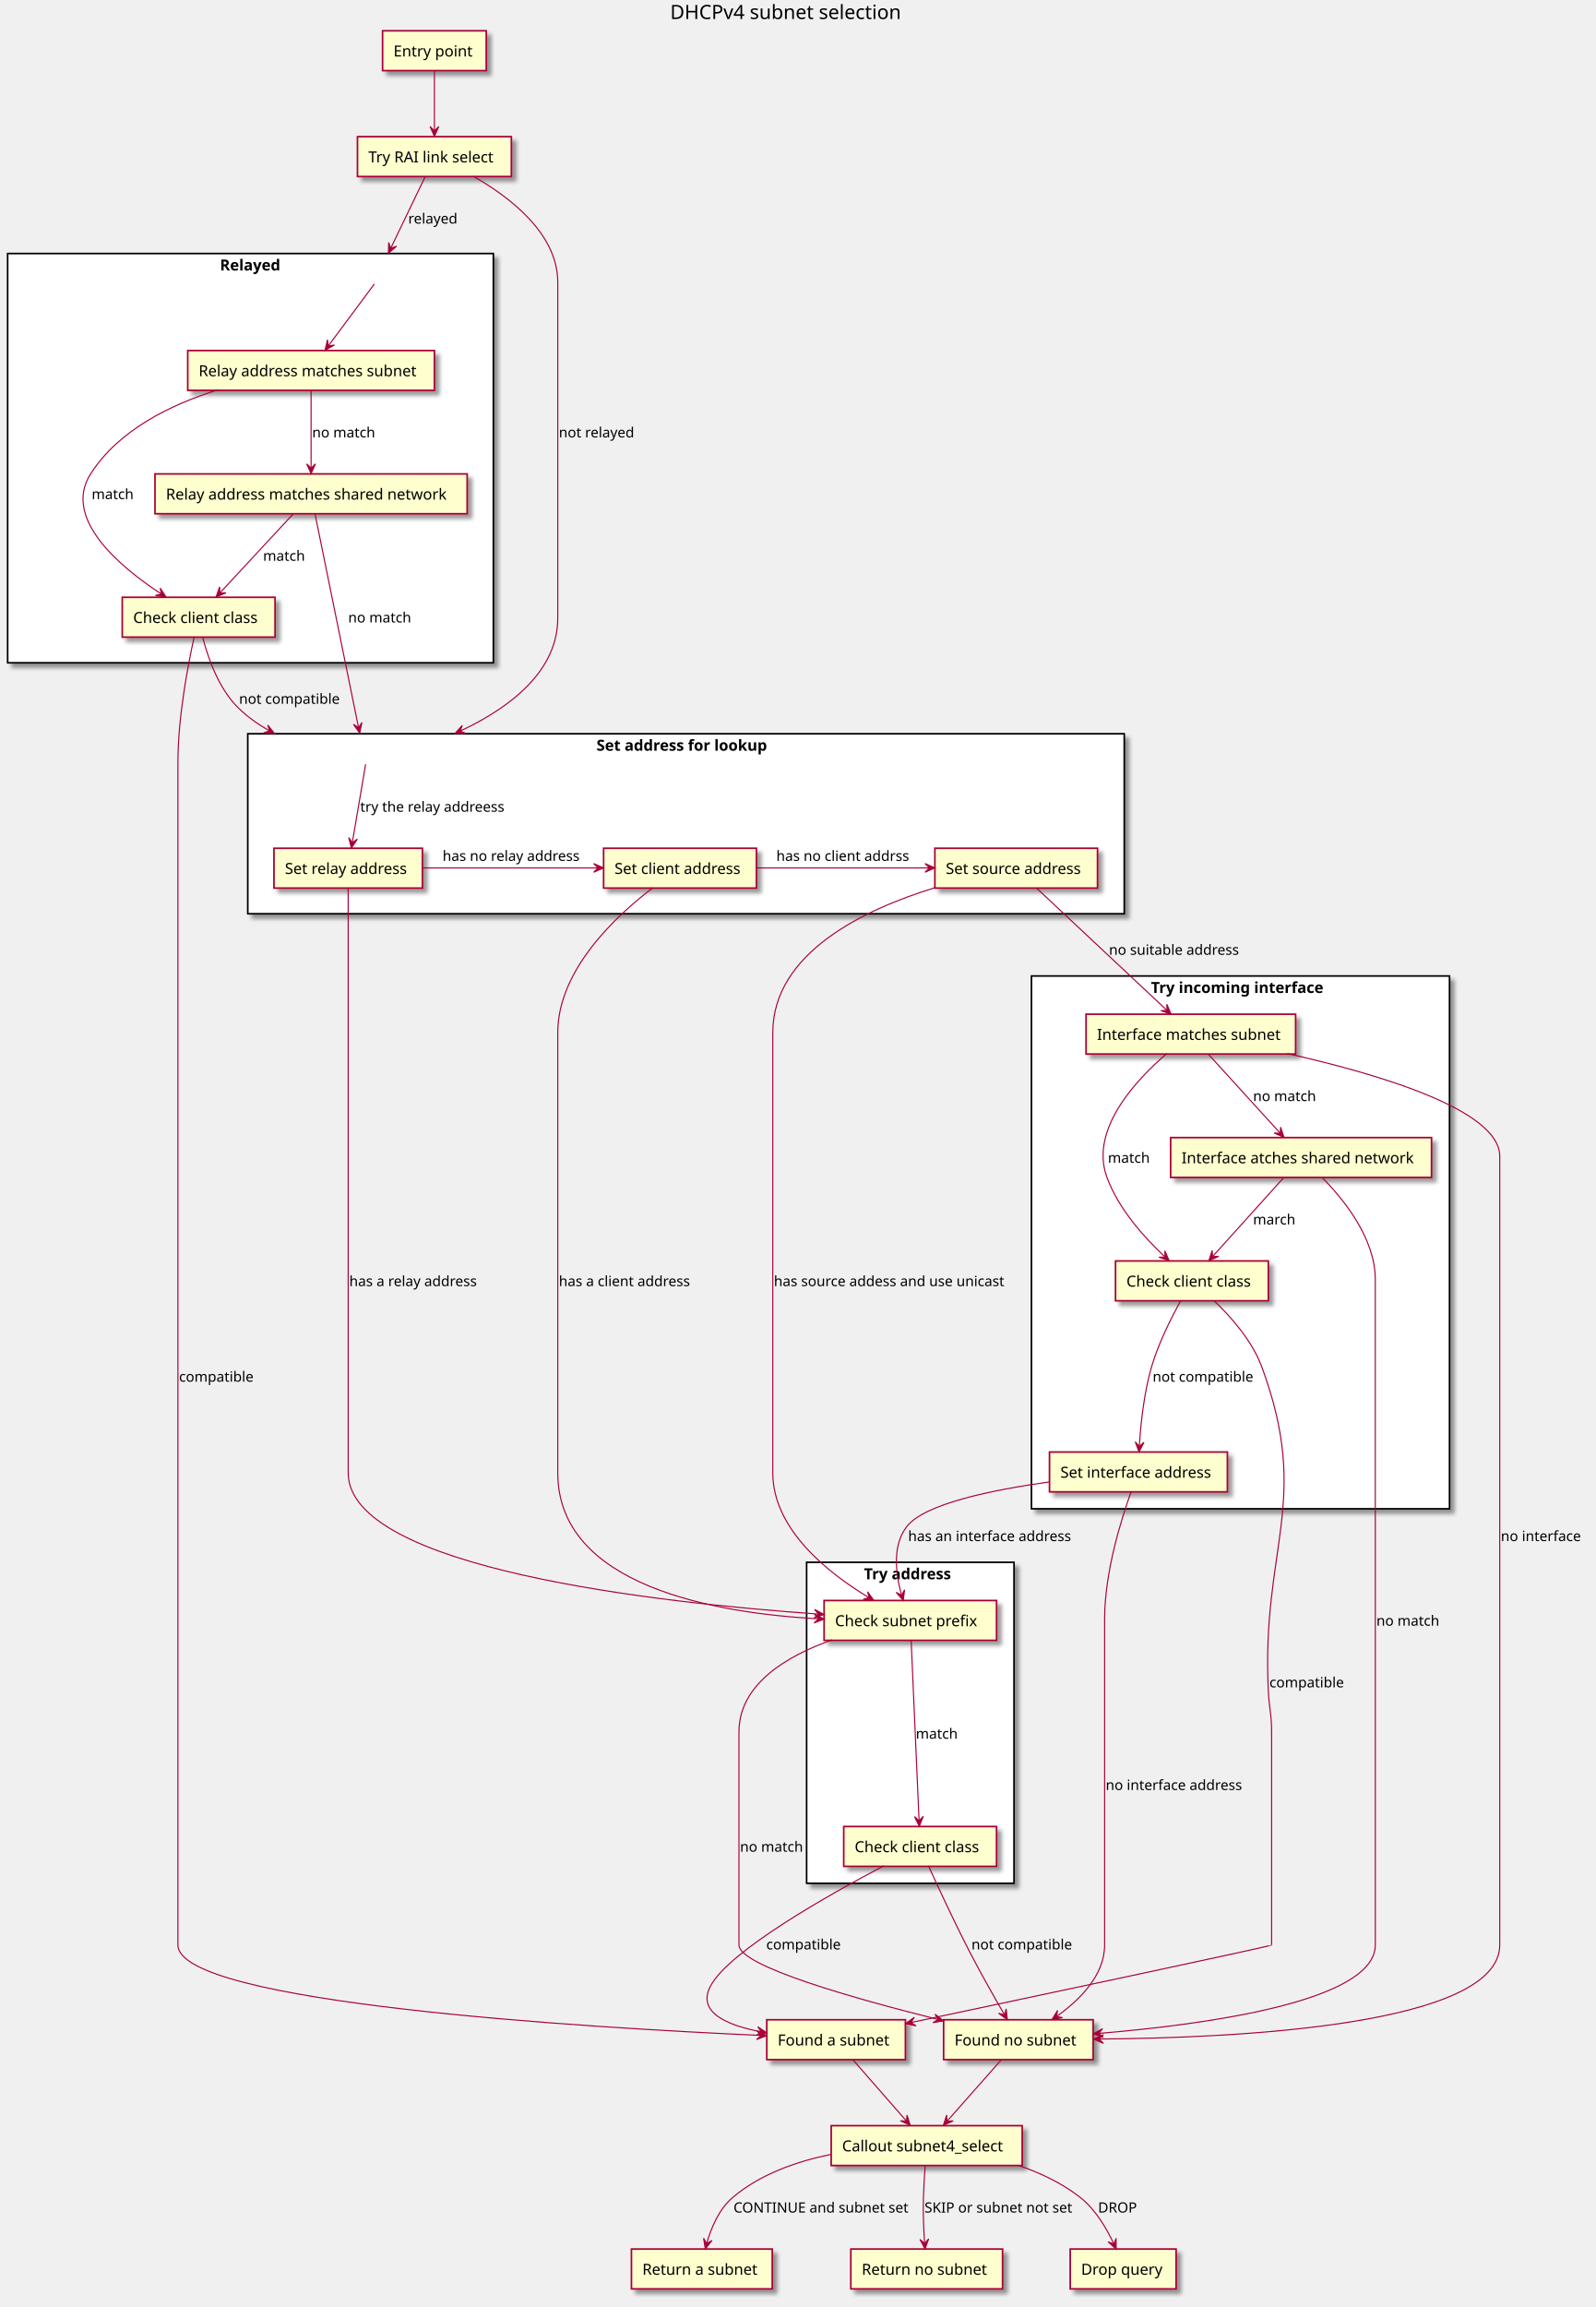
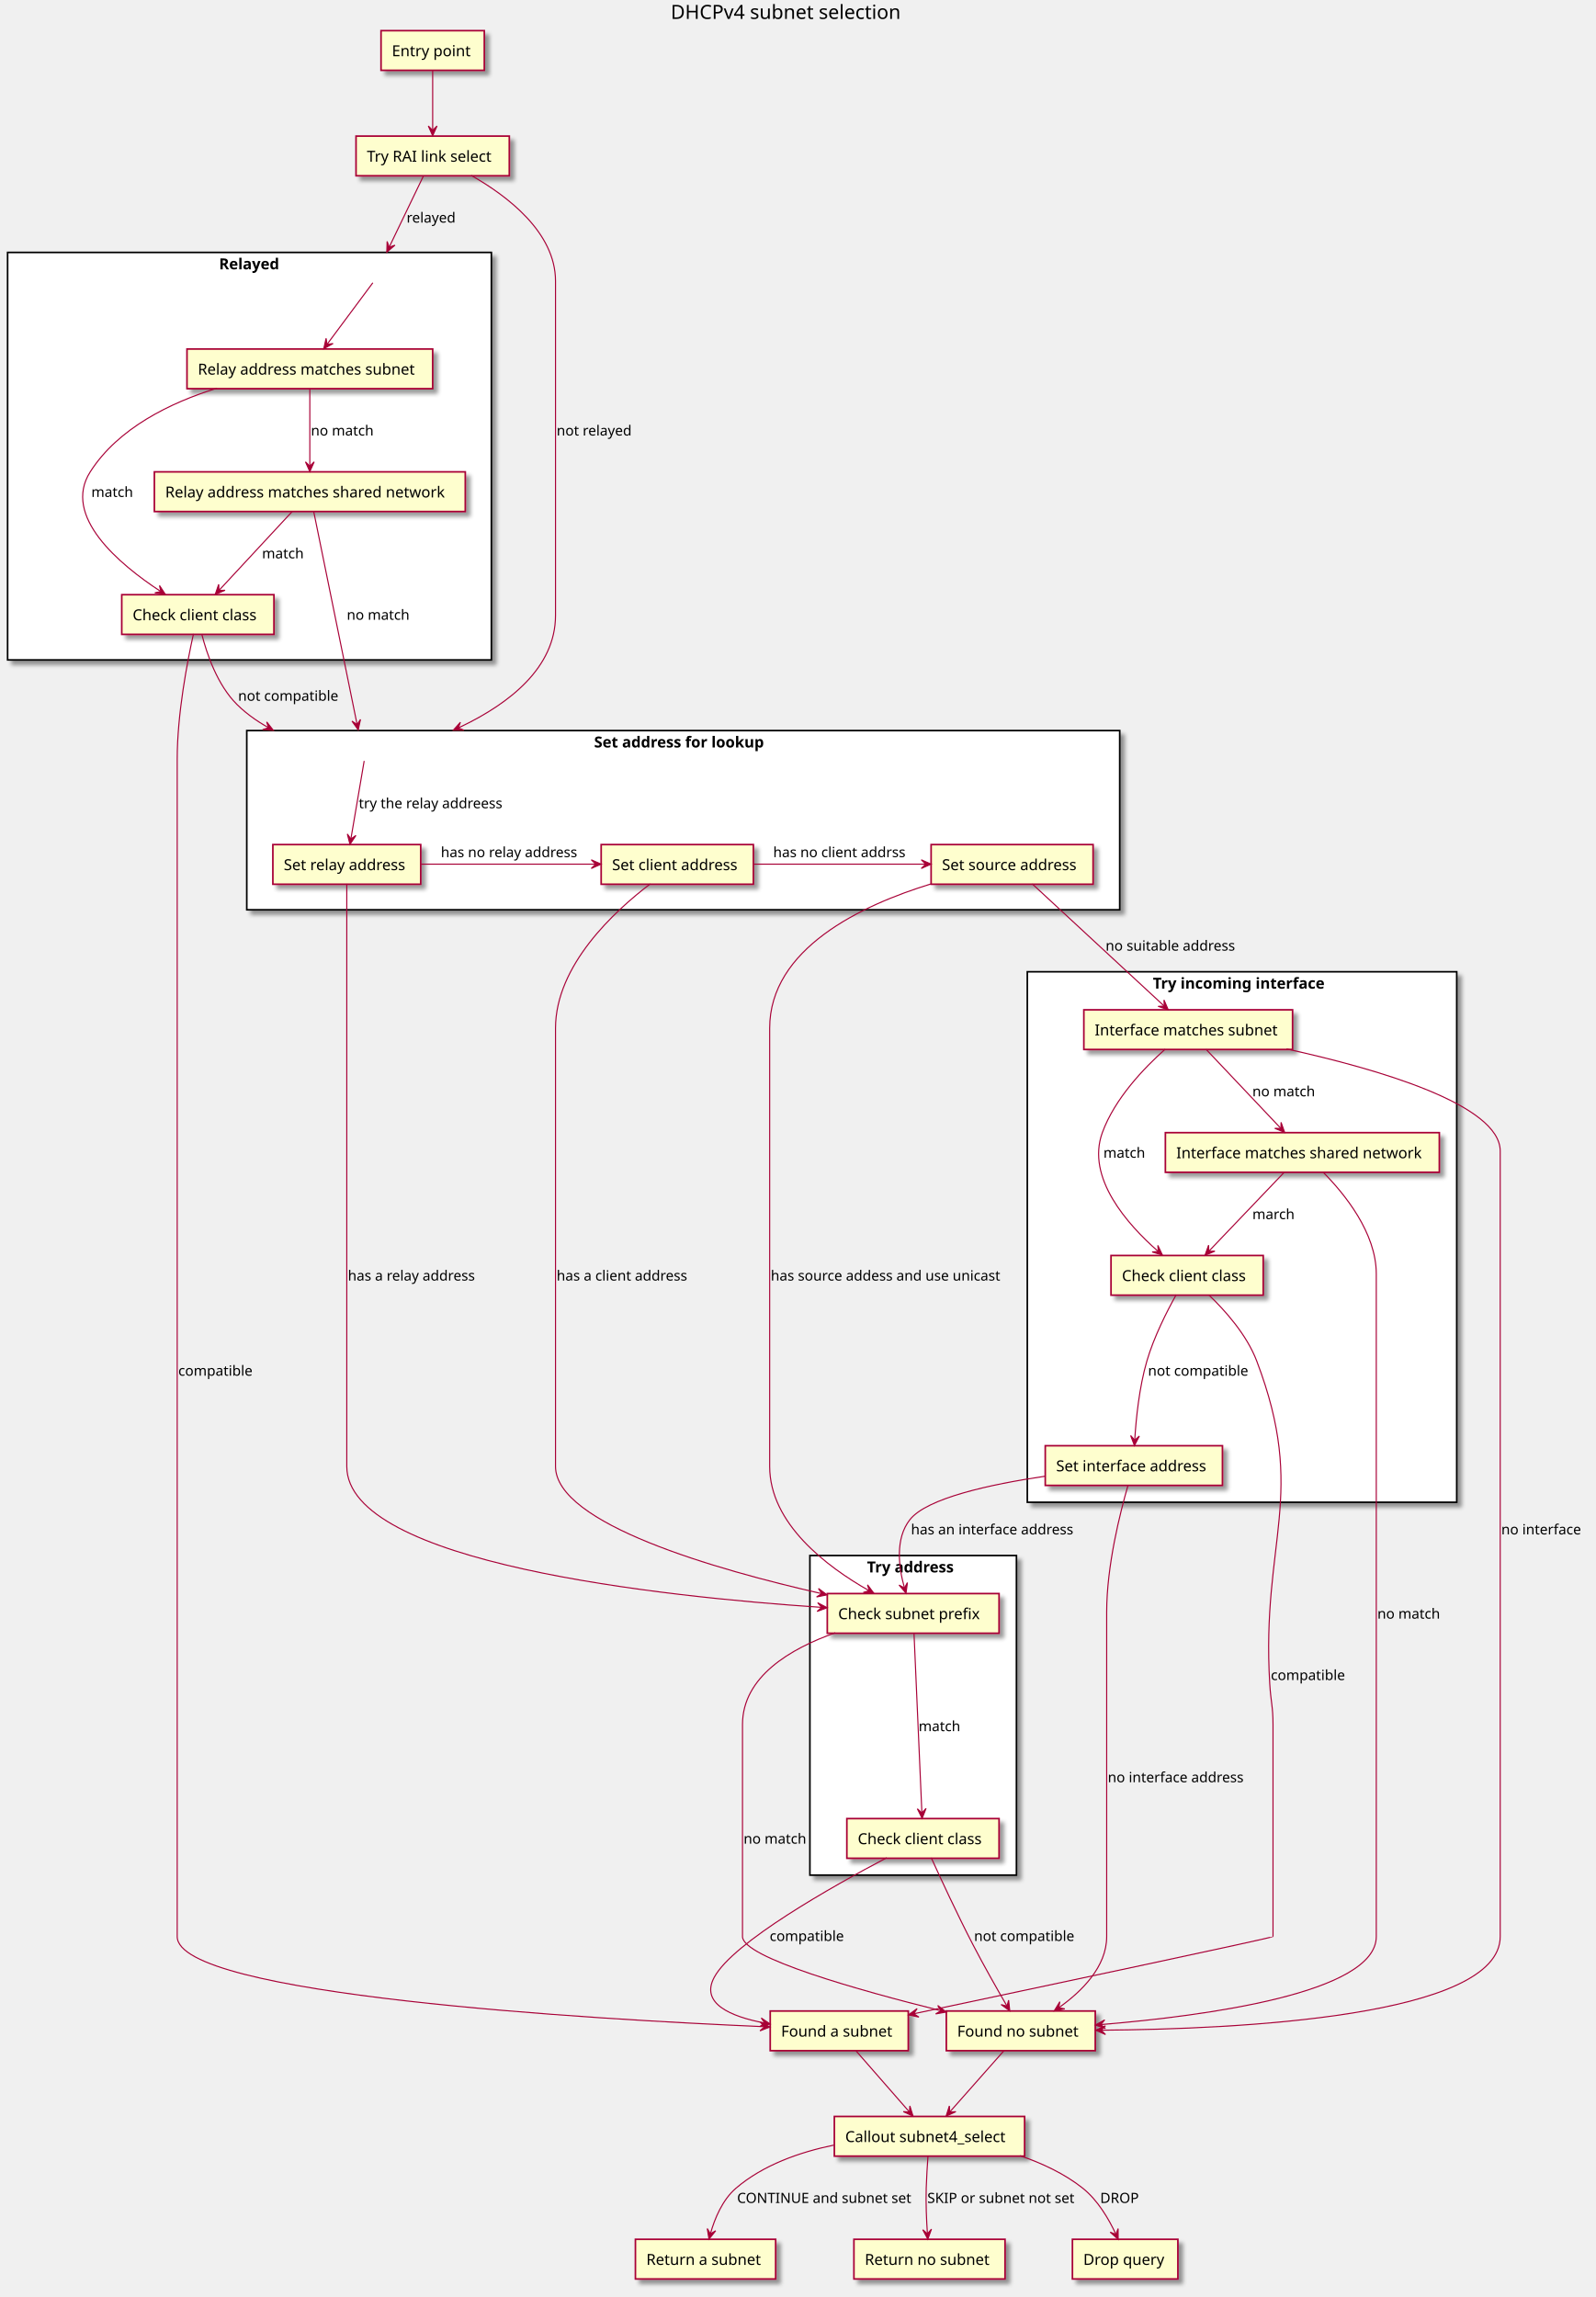
- <svg xmlns="http://www.w3.org/2000/svg" contentScriptType="application/ecmascript" contentStyleType="text/css" height="2113px" preserveAspectRatio="none" style="width:1462px;height:2113px;" version="1.1" viewBox="0 0 1462 2113" width="1462px" zoomAndPan="magnify">
+ <svg xmlns="http://www.w3.org/2000/svg" contentScriptType="application/ecmascript" contentStyleType="text/css" height="2113px" preserveAspectRatio="none" style="width:1468px;height:2113px;" version="1.1" viewBox="0 0 1468 2113" width="1468px" zoomAndPan="magnify">
  <defs>
-     <filter height="300%" id="fpaskhkj95i84" width="300%" x="-1" y="-1">
+     <filter height="300%" id="fzgkacd0xpkt1" width="300%" x="-1" y="-1">
      <feGaussianBlur result="blurOut" stdDeviation="2.0" />
      <feColorMatrix in="blurOut" result="blurOut2" type="matrix" values="0 0 0 0 0 0 0 0 0 0 0 0 0 0 0 0 0 0 .4 0" />
      <feOffset dx="4.0" dy="4.0" in="blurOut2" result="blurOut3" />
      <feBlend in="SourceGraphic" in2="blurOut3" mode="normal" />
    </filter>
  </defs>
  <g>
-     <text fill="#000000" font-family="sans-serif" font-size="18" lengthAdjust="spacingAndGlyphs" textLength="216" x="614" y="17.402">DHCPv4 subnet selection</text>
-     <rect fill="#FFFFFF" filter="url(#fpaskhkj95i84)" height="374.86" style="stroke: #000000; stroke-width: 1.5;" width="445" x="7" y="232.199" />
+     <text fill="#000000" font-family="sans-serif" font-size="18" lengthAdjust="spacingAndGlyphs" textLength="216" x="617" y="17.402">DHCPv4 subnet selection</text>
+     <rect fill="#FFFFFF" filter="url(#fzgkacd0xpkt1)" height="374.86" style="stroke: #000000; stroke-width: 1.5;" width="445" x="7" y="232.199" />
    <text fill="#000000" font-family="sans-serif" font-size="14" font-weight="bold" lengthAdjust="spacingAndGlyphs" textLength="56" x="201.5" y="247.734">Relayed</text>
-     <rect fill="#FFFFFF" filter="url(#fpaskhkj95i84)" height="164.86" style="stroke: #000000; stroke-width: 1.5;" width="803" x="227" y="672.059" />
+     <rect fill="#FFFFFF" filter="url(#fzgkacd0xpkt1)" height="164.86" style="stroke: #000000; stroke-width: 1.5;" width="803" x="227" y="672.059" />
    <text fill="#000000" font-family="sans-serif" font-size="14" font-weight="bold" lengthAdjust="spacingAndGlyphs" textLength="164" x="546.5" y="687.594">Set address for lookup</text>
-     <rect fill="#FFFFFF" filter="url(#fpaskhkj95i84)" height="488" style="stroke: #000000; stroke-width: 1.5;" width="383" x="945" y="893.919" />
-     <text fill="#000000" font-family="sans-serif" font-size="14" font-weight="bold" lengthAdjust="spacingAndGlyphs" textLength="164" x="1054.5" y="909.454">Try incoming interface</text>
-     <rect fill="#FFFFFF" filter="url(#fpaskhkj95i84)" height="294" style="stroke: #000000; stroke-width: 1.5;" width="190" x="739" y="1430.919" />
-     <text fill="#000000" font-family="sans-serif" font-size="14" font-weight="bold" lengthAdjust="spacingAndGlyphs" textLength="85" x="791.5" y="1446.454">Try address</text>
-     <rect fill="#FEFECE" filter="url(#fpaskhkj95i84)" height="36.488" style="stroke: #A80036; stroke-width: 1.5;" width="226" x="172" y="321.059" />
+     <rect fill="#FFFFFF" filter="url(#fzgkacd0xpkt1)" height="488" style="stroke: #000000; stroke-width: 1.5;" width="395" x="945" y="893.919" />
+     <text fill="#000000" font-family="sans-serif" font-size="14" font-weight="bold" lengthAdjust="spacingAndGlyphs" textLength="164" x="1060.5" y="909.454">Try incoming interface</text>
+     <rect fill="#FFFFFF" filter="url(#fzgkacd0xpkt1)" height="294" style="stroke: #000000; stroke-width: 1.5;" width="190" x="745" y="1430.919" />
+     <text fill="#000000" font-family="sans-serif" font-size="14" font-weight="bold" lengthAdjust="spacingAndGlyphs" textLength="85" x="797.5" y="1446.454">Try address</text>
+     <rect fill="#FEFECE" filter="url(#fzgkacd0xpkt1)" height="36.488" style="stroke: #A80036; stroke-width: 1.5;" width="226" x="172" y="321.059" />
    <text fill="#000000" font-family="sans-serif" font-size="14" lengthAdjust="spacingAndGlyphs" textLength="206" x="182" y="344.594">Relay address matches subnet</text>
-     <rect fill="#FEFECE" filter="url(#fpaskhkj95i84)" height="36.488" style="stroke: #A80036; stroke-width: 1.5;" width="286" x="142" y="434.059" />
+     <rect fill="#FEFECE" filter="url(#fzgkacd0xpkt1)" height="36.488" style="stroke: #A80036; stroke-width: 1.5;" width="286" x="142" y="434.059" />
    <text fill="#000000" font-family="sans-serif" font-size="14" lengthAdjust="spacingAndGlyphs" textLength="266" x="152" y="457.594">Relay address matches shared network</text>
-     <rect fill="#FEFECE" filter="url(#fpaskhkj95i84)" height="36.488" style="stroke: #A80036; stroke-width: 1.5;" width="140" x="112" y="547.059" />
+     <rect fill="#FEFECE" filter="url(#fzgkacd0xpkt1)" height="36.488" style="stroke: #A80036; stroke-width: 1.5;" width="140" x="112" y="547.059" />
    <text fill="#000000" font-family="sans-serif" font-size="14" lengthAdjust="spacingAndGlyphs" textLength="120" x="122" y="570.594">Check client class</text>
-     <rect fill="#FEFECE" filter="url(#fpaskhkj95i84)" height="36.488" style="stroke: #A80036; stroke-width: 1.5;" width="136" x="251" y="776.919" />
+     <rect fill="#FEFECE" filter="url(#fzgkacd0xpkt1)" height="36.488" style="stroke: #A80036; stroke-width: 1.5;" width="136" x="251" y="776.919" />
    <text fill="#000000" font-family="sans-serif" font-size="14" lengthAdjust="spacingAndGlyphs" textLength="116" x="261" y="800.454">Set relay address</text>
-     <rect fill="#FEFECE" filter="url(#fpaskhkj95i84)" height="36.488" style="stroke: #A80036; stroke-width: 1.5;" width="140" x="553" y="776.919" />
+     <rect fill="#FEFECE" filter="url(#fzgkacd0xpkt1)" height="36.488" style="stroke: #A80036; stroke-width: 1.5;" width="140" x="553" y="776.919" />
    <text fill="#000000" font-family="sans-serif" font-size="14" lengthAdjust="spacingAndGlyphs" textLength="120" x="563" y="800.454">Set client address</text>
-     <rect fill="#FEFECE" filter="url(#fpaskhkj95i84)" height="36.488" style="stroke: #A80036; stroke-width: 1.5;" width="149" x="856.5" y="776.919" />
+     <rect fill="#FEFECE" filter="url(#fzgkacd0xpkt1)" height="36.488" style="stroke: #A80036; stroke-width: 1.5;" width="149" x="856.5" y="776.919" />
    <text fill="#000000" font-family="sans-serif" font-size="14" lengthAdjust="spacingAndGlyphs" textLength="129" x="866.5" y="800.454">Set source address</text>
-     <rect fill="#FEFECE" filter="url(#fpaskhkj95i84)" height="36.488" style="stroke: #A80036; stroke-width: 1.5;" width="192" x="995" y="928.919" />
-     <text fill="#000000" font-family="sans-serif" font-size="14" lengthAdjust="spacingAndGlyphs" textLength="172" x="1005" y="952.454">Interface matches subnet</text>
-     <rect fill="#FEFECE" filter="url(#fpaskhkj95i84)" height="36.488" style="stroke: #A80036; stroke-width: 1.5;" width="239" x="1072.5" y="1041.919" />
-     <text fill="#000000" font-family="sans-serif" font-size="14" lengthAdjust="spacingAndGlyphs" textLength="219" x="1082.5" y="1065.454">Interface atches shared network</text>
-     <rect fill="#FEFECE" filter="url(#fpaskhkj95i84)" height="36.488" style="stroke: #A80036; stroke-width: 1.5;" width="140" x="1022" y="1154.919" />
+     <rect fill="#FEFECE" filter="url(#fzgkacd0xpkt1)" height="36.488" style="stroke: #A80036; stroke-width: 1.5;" width="192" x="997" y="928.919" />
+     <text fill="#000000" font-family="sans-serif" font-size="14" lengthAdjust="spacingAndGlyphs" textLength="172" x="1007" y="952.454">Interface matches subnet</text>
+     <rect fill="#FEFECE" filter="url(#fzgkacd0xpkt1)" height="36.488" style="stroke: #A80036; stroke-width: 1.5;" width="252" x="1072" y="1041.919" />
+     <text fill="#000000" font-family="sans-serif" font-size="14" lengthAdjust="spacingAndGlyphs" textLength="232" x="1082" y="1065.454">Interface matches shared network</text>
+     <rect fill="#FEFECE" filter="url(#fzgkacd0xpkt1)" height="36.488" style="stroke: #A80036; stroke-width: 1.5;" width="140" x="1022" y="1154.919" />
    <text fill="#000000" font-family="sans-serif" font-size="14" lengthAdjust="spacingAndGlyphs" textLength="120" x="1032" y="1178.454">Check client class</text>
-     <rect fill="#FEFECE" filter="url(#fpaskhkj95i84)" height="36.488" style="stroke: #A80036; stroke-width: 1.5;" width="163" x="961.5" y="1329.919" />
+     <rect fill="#FEFECE" filter="url(#fzgkacd0xpkt1)" height="36.488" style="stroke: #A80036; stroke-width: 1.5;" width="163" x="961.5" y="1329.919" />
    <text fill="#000000" font-family="sans-serif" font-size="14" lengthAdjust="spacingAndGlyphs" textLength="143" x="971.5" y="1353.454">Set interface address</text>
-     <rect fill="#FEFECE" filter="url(#fpaskhkj95i84)" height="36.488" style="stroke: #A80036; stroke-width: 1.5;" width="158" x="755" y="1465.919" />
-     <text fill="#000000" font-family="sans-serif" font-size="14" lengthAdjust="spacingAndGlyphs" textLength="138" x="765" y="1489.454">Check subnet prefix</text>
-     <rect fill="#FEFECE" filter="url(#fpaskhkj95i84)" height="36.488" style="stroke: #A80036; stroke-width: 1.5;" width="140" x="773" y="1672.919" />
-     <text fill="#000000" font-family="sans-serif" font-size="14" lengthAdjust="spacingAndGlyphs" textLength="120" x="783" y="1696.454">Check client class</text>
-     <rect fill="#FEFECE" filter="url(#fpaskhkj95i84)" height="36.488" style="stroke: #A80036; stroke-width: 1.5;" width="95" x="350.5" y="28.199" />
+     <rect fill="#FEFECE" filter="url(#fzgkacd0xpkt1)" height="36.488" style="stroke: #A80036; stroke-width: 1.5;" width="158" x="761" y="1465.919" />
+     <text fill="#000000" font-family="sans-serif" font-size="14" lengthAdjust="spacingAndGlyphs" textLength="138" x="771" y="1489.454">Check subnet prefix</text>
+     <rect fill="#FEFECE" filter="url(#fzgkacd0xpkt1)" height="36.488" style="stroke: #A80036; stroke-width: 1.5;" width="140" x="779" y="1672.919" />
+     <text fill="#000000" font-family="sans-serif" font-size="14" lengthAdjust="spacingAndGlyphs" textLength="120" x="789" y="1696.454">Check client class</text>
+     <rect fill="#FEFECE" filter="url(#fzgkacd0xpkt1)" height="36.488" style="stroke: #A80036; stroke-width: 1.5;" width="95" x="350.5" y="28.199" />
    <text fill="#000000" font-family="sans-serif" font-size="14" lengthAdjust="spacingAndGlyphs" textLength="75" x="360.5" y="51.734">Entry point</text>
-     <rect fill="#FEFECE" filter="url(#fpaskhkj95i84)" height="36.488" style="stroke: #A80036; stroke-width: 1.5;" width="141" x="327.5" y="125.199" />
+     <rect fill="#FEFECE" filter="url(#fzgkacd0xpkt1)" height="36.488" style="stroke: #A80036; stroke-width: 1.5;" width="141" x="327.5" y="125.199" />
    <text fill="#000000" font-family="sans-serif" font-size="14" lengthAdjust="spacingAndGlyphs" textLength="121" x="337.5" y="148.734">Try RAI link select</text>
-     <rect fill="#FEFECE" filter="url(#fpaskhkj95i84)" height="36.488" style="stroke: #A80036; stroke-width: 1.5;" width="127" x="702.5" y="1849.919" />
-     <text fill="#000000" font-family="sans-serif" font-size="14" lengthAdjust="spacingAndGlyphs" textLength="107" x="712.5" y="1873.454">Found a subnet</text>
-     <rect fill="#FEFECE" filter="url(#fpaskhkj95i84)" height="36.488" style="stroke: #A80036; stroke-width: 1.5;" width="137" x="864.5" y="1849.919" />
-     <text fill="#000000" font-family="sans-serif" font-size="14" lengthAdjust="spacingAndGlyphs" textLength="117" x="874.5" y="1873.454">Found no subnet</text>
-     <rect fill="#FEFECE" filter="url(#fpaskhkj95i84)" height="36.488" style="stroke: #A80036; stroke-width: 1.5;" width="175" x="761.5" y="1946.919" />
-     <text fill="#000000" font-family="sans-serif" font-size="14" lengthAdjust="spacingAndGlyphs" textLength="155" x="771.5" y="1970.454">Callout subnet4_select</text>
-     <rect fill="#FEFECE" filter="url(#fpaskhkj95i84)" height="36.488" style="stroke: #A80036; stroke-width: 1.5;" width="129" x="578.5" y="2059.919" />
-     <text fill="#000000" font-family="sans-serif" font-size="14" lengthAdjust="spacingAndGlyphs" textLength="109" x="588.5" y="2083.454">Return a subnet</text>
-     <rect fill="#FEFECE" filter="url(#fpaskhkj95i84)" height="36.488" style="stroke: #A80036; stroke-width: 1.5;" width="139" x="779.5" y="2059.919" />
-     <text fill="#000000" font-family="sans-serif" font-size="14" lengthAdjust="spacingAndGlyphs" textLength="119" x="789.5" y="2083.454">Return no subnet</text>
-     <rect fill="#FEFECE" filter="url(#fpaskhkj95i84)" height="36.488" style="stroke: #A80036; stroke-width: 1.5;" width="97" x="980.5" y="2059.919" />
-     <text fill="#000000" font-family="sans-serif" font-size="14" lengthAdjust="spacingAndGlyphs" textLength="77" x="990.5" y="2083.454">Drop query</text>
+     <rect fill="#FEFECE" filter="url(#fzgkacd0xpkt1)" height="36.488" style="stroke: #A80036; stroke-width: 1.5;" width="127" x="708.5" y="1849.919" />
+     <text fill="#000000" font-family="sans-serif" font-size="14" lengthAdjust="spacingAndGlyphs" textLength="107" x="718.5" y="1873.454">Found a subnet</text>
+     <rect fill="#FEFECE" filter="url(#fzgkacd0xpkt1)" height="36.488" style="stroke: #A80036; stroke-width: 1.5;" width="137" x="870.5" y="1849.919" />
+     <text fill="#000000" font-family="sans-serif" font-size="14" lengthAdjust="spacingAndGlyphs" textLength="117" x="880.5" y="1873.454">Found no subnet</text>
+     <rect fill="#FEFECE" filter="url(#fzgkacd0xpkt1)" height="36.488" style="stroke: #A80036; stroke-width: 1.5;" width="175" x="767.5" y="1946.919" />
+     <text fill="#000000" font-family="sans-serif" font-size="14" lengthAdjust="spacingAndGlyphs" textLength="155" x="777.5" y="1970.454">Callout subnet4_select</text>
+     <rect fill="#FEFECE" filter="url(#fzgkacd0xpkt1)" height="36.488" style="stroke: #A80036; stroke-width: 1.5;" width="129" x="584.5" y="2059.919" />
+     <text fill="#000000" font-family="sans-serif" font-size="14" lengthAdjust="spacingAndGlyphs" textLength="109" x="594.5" y="2083.454">Return a subnet</text>
+     <rect fill="#FEFECE" filter="url(#fzgkacd0xpkt1)" height="36.488" style="stroke: #A80036; stroke-width: 1.5;" width="139" x="785.5" y="2059.919" />
+     <text fill="#000000" font-family="sans-serif" font-size="14" lengthAdjust="spacingAndGlyphs" textLength="119" x="795.5" y="2083.454">Return no subnet</text>
+     <rect fill="#FEFECE" filter="url(#fzgkacd0xpkt1)" height="36.488" style="stroke: #A80036; stroke-width: 1.5;" width="97" x="986.5" y="2059.919" />
+     <text fill="#000000" font-family="sans-serif" font-size="14" lengthAdjust="spacingAndGlyphs" textLength="77" x="996.5" y="2083.454">Drop query</text>
    <path d="M398,64.619 C398,80.159 398,102.979 398,119.859 " fill="none" id="entry-&gt;rai_link_select" style="stroke: #A80036; stroke-width: 1.0;" />
    <polygon fill="#A80036" points="398,124.889,402,115.889,398,119.889,394,115.889,398,124.889" style="stroke: #A80036; stroke-width: 1.0;" />
    <path d="M389.65,161.569 C382.075,177.314 370.655,201.057 361.01,221.109 C359.804,223.616 358.627,226.065 357.487,228.433 C356.918,229.617 356.358,230.781 355.809,231.923 " fill="none" id="rai_link_select-&gt;relayed" style="stroke: #A80036; stroke-width: 1.0;" />
    <polygon fill="#A80036" points="355.809,231.923,363.315,225.546,357.976,227.417,356.105,222.078,355.809,231.923" style="stroke: #A80036; stroke-width: 1.0;" />
    <text fill="#000000" font-family="sans-serif" font-size="13" lengthAdjust="spacingAndGlyphs" textLength="45" x="374" y="204.768">relayed</text>
    <path d="M433.44,161.369 C466.58,180.179 511,213.759 511,258.559 C511,258.559 511,258.559 511,566.059 C511,614.229 468.365,647.047 425.064,667.954 C422.357,669.261 419.649,670.521 416.947,671.736 " fill="none" id="rai_link_select-&gt;set_address" style="stroke: #A80036; stroke-width: 1.0;" />
    <polygon fill="#A80036" points="416.947,671.736,426.796,671.693,421.507,669.685,423.515,664.397,416.947,671.736" style="stroke: #A80036; stroke-width: 1.0;" />
    <text fill="#000000" font-family="sans-serif" font-size="13" lengthAdjust="spacingAndGlyphs" textLength="70" x="512" y="400.628">not relayed</text>
    <path d="M342.96,260.119 C341.81,261.649 317.61,294.209 300.84,316.759 " fill="none" id="relayed-&gt;relay_subnet" style="stroke: #A80036; stroke-width: 1.0;" />
    <polygon fill="#A80036" points="297.8,320.839,306.381,316.005,300.784,316.827,299.962,311.231,297.8,320.839" style="stroke: #A80036; stroke-width: 1.0;" />
    <path d="M285,357.399 C285,376.629 285,407.689 285,428.719 " fill="none" id="relay_subnet-&gt;relay_network" style="stroke: #A80036; stroke-width: 1.0;" />
    <polygon fill="#A80036" points="285,433.839,289,424.839,285,428.839,281,424.839,285,433.839" style="stroke: #A80036; stroke-width: 1.0;" />
    <text fill="#000000" font-family="sans-serif" font-size="13" lengthAdjust="spacingAndGlyphs" textLength="59" x="286" y="400.628">no match</text>
    <path d="M199.58,357.089 C156.79,370.389 108.74,393.699 83,434.059 C56.99,474.859 109.58,518.999 147.59,543.919 " fill="none" id="relay_subnet-&gt;relay_class" style="stroke: #A80036; stroke-width: 1.0;" />
    <polygon fill="#A80036" points="152.15,546.859,146.742,538.628,147.944,544.155,142.416,545.357,152.15,546.859" style="stroke: #A80036; stroke-width: 1.0;" />
    <text fill="#000000" font-family="sans-serif" font-size="13" lengthAdjust="spacingAndGlyphs" textLength="39" x="84" y="457.128">match</text>
    <path d="M288.52,470.309 C294.12,497.799 305.467,553.489 315.548,602.959 C320.587,627.694 325.311,650.874 328.84,668.197 C329.061,669.279 329.276,670.339 329.488,671.375 " fill="none" id="relay_network-&gt;set_address" style="stroke: #A80036; stroke-width: 1.0;" />
    <polygon fill="#A80036" points="329.488,671.375,331.61,661.758,328.489,666.476,323.771,663.355,329.488,671.375" style="stroke: #A80036; stroke-width: 1.0;" />
    <text fill="#000000" font-family="sans-serif" font-size="13" lengthAdjust="spacingAndGlyphs" textLength="59" x="319" y="570.128">no match</text>
    <path d="M268.91,470.399 C250.69,490.039 221.02,522.009 201.5,543.039 " fill="none" id="relay_network-&gt;relay_class" style="stroke: #A80036; stroke-width: 1.0;" />
    <polygon fill="#A80036" points="197.98,546.839,207.038,542.971,201.384,543.177,201.179,537.524,197.98,546.839" style="stroke: #A80036; stroke-width: 1.0;" />
    <text fill="#000000" font-family="sans-serif" font-size="13" lengthAdjust="spacingAndGlyphs" textLength="39" x="241" y="513.628">match</text>
-     <path d="M177.97,583.079 C172.39,608.169 163,656.629 163,698.419 C163,698.419 163,698.419 163,1781.419 C163,1834.859 539.11,1857.219 697.25,1864.259 " fill="none" id="relay_class-&gt;found" style="stroke: #A80036; stroke-width: 1.0;" />
-     <polygon fill="#A80036" points="702.32,1864.479,693.512,1860.072,697.325,1864.251,693.147,1868.064,702.32,1864.479" style="stroke: #A80036; stroke-width: 1.0;" />
+     <path d="M177.97,583.079 C172.39,608.169 163,656.629 163,698.419 C163,698.419 163,698.419 163,1781.419 C163,1835.449 543.78,1857.489 703.15,1864.349 " fill="none" id="relay_class-&gt;found" style="stroke: #A80036; stroke-width: 1.0;" />
+     <polygon fill="#A80036" points="708.26,1864.569,699.439,1860.188,703.265,1864.355,699.097,1868.18,708.26,1864.569" style="stroke: #A80036; stroke-width: 1.0;" />
    <text fill="#000000" font-family="sans-serif" font-size="13" lengthAdjust="spacingAndGlyphs" textLength="70" x="164" y="1265.488">compatible</text>
    <path d="M185.6,583.259 C190.22,601.499 199.91,630.099 218,648.059 C222.944,652.967 228.442,657.429 234.284,661.481 C237.205,663.508 240.212,665.431 243.279,667.257 C244.812,668.17 246.36,669.058 247.919,669.923 C248.699,670.355 249.482,670.781 250.267,671.201 C250.66,671.411 251.053,671.62 251.446,671.827 " fill="none" id="relay_class-&gt;set_address" style="stroke: #A80036; stroke-width: 1.0;" />
    <polygon fill="#A80036" points="251.446,671.827,245.344,664.096,247.022,669.499,241.619,671.176,251.446,671.827" style="stroke: #A80036; stroke-width: 1.0;" />
    <text fill="#000000" font-family="sans-serif" font-size="13" lengthAdjust="spacingAndGlyphs" textLength="95" x="219" y="644.628">not compatible</text>
    <path d="M334.99,699.989 C334.66,701.919 327.44,744.349 322.81,771.509 " fill="none" id="set_address-&gt;relay_address" style="stroke: #A80036; stroke-width: 1.0;" />
    <polygon fill="#A80036" points="321.93,776.729,327.39,768.532,322.773,771.801,319.504,767.184,321.93,776.729" style="stroke: #A80036; stroke-width: 1.0;" />
    <text fill="#000000" font-family="sans-serif" font-size="13" lengthAdjust="spacingAndGlyphs" textLength="135" x="330" y="743.488">try the relay addreess</text>
    <path d="M387.22,794.919 C434.95,794.919 498.7,794.919 547.88,794.919 " fill="none" id="relay_address-&gt;client_address" style="stroke: #A80036; stroke-width: 1.0;" />
    <polygon fill="#A80036" points="552.9,794.919,543.9,790.919,547.9,794.919,543.9,798.919,552.9,794.919" style="stroke: #A80036; stroke-width: 1.0;" />
    <text fill="#000000" font-family="sans-serif" font-size="13" lengthAdjust="spacingAndGlyphs" textLength="129" x="405.5" y="788.488">has no relay address</text>
    <path d="M693.28,794.919 C740.3,794.919 802.28,794.919 851.17,794.919 " fill="none" id="client_address-&gt;source_address" style="stroke: #A80036; stroke-width: 1.0;" />
    <polygon fill="#A80036" points="856.46,794.919,847.46,790.919,851.46,794.919,847.46,798.919,856.46,794.919" style="stroke: #A80036; stroke-width: 1.0;" />
    <text fill="#000000" font-family="sans-serif" font-size="13" lengthAdjust="spacingAndGlyphs" textLength="127" x="711.25" y="788.488">has no client addrss</text>
-     <path d="M949.35,813.129 C979.01,840.929 1037.35,895.619 1069.12,925.409 " fill="none" id="source_address-&gt;interface_subnet" style="stroke: #A80036; stroke-width: 1.0;" />
-     <polygon fill="#A80036" points="1072.86,928.909,1069.029,919.836,1069.212,925.49,1063.558,925.673,1072.86,928.909" style="stroke: #A80036; stroke-width: 1.0;" />
-     <text fill="#000000" font-family="sans-serif" font-size="13" lengthAdjust="spacingAndGlyphs" textLength="123" x="1016" y="874.488">no suitable address</text>
-     <path d="M319,813.019 C319,840.859 319,897.739 319,945.919 C319,945.919 319,945.919 319,1348.919 C319,1436.859 603.78,1468.109 749.81,1478.349 " fill="none" id="relay_address-&gt;inRange" style="stroke: #A80036; stroke-width: 1.0;" />
-     <polygon fill="#A80036" points="754.94,1478.709,746.236,1474.101,749.952,1478.366,745.687,1482.082,754.94,1478.709" style="stroke: #A80036; stroke-width: 1.0;" />
+     <path d="M949.58,813.129 C979.61,840.929 1038.68,895.619 1070.85,925.409 " fill="none" id="source_address-&gt;interface_subnet" style="stroke: #A80036; stroke-width: 1.0;" />
+     <polygon fill="#A80036" points="1074.63,928.909,1070.726,919.867,1070.954,925.52,1065.302,925.748,1074.63,928.909" style="stroke: #A80036; stroke-width: 1.0;" />
+     <text fill="#000000" font-family="sans-serif" font-size="13" lengthAdjust="spacingAndGlyphs" textLength="123" x="1017" y="874.488">no suitable address</text>
+     <path d="M319,813.019 C319,840.859 319,897.739 319,945.919 C319,945.919 319,945.919 319,1348.919 C319,1437.989 608.22,1468.719 755.69,1478.599 " fill="none" id="relay_address-&gt;inRange" style="stroke: #A80036; stroke-width: 1.0;" />
+     <polygon fill="#A80036" points="760.87,1478.939,752.153,1474.356,755.881,1478.61,751.626,1482.339,760.87,1478.939" style="stroke: #A80036; stroke-width: 1.0;" />
    <text fill="#000000" font-family="sans-serif" font-size="13" lengthAdjust="spacingAndGlyphs" textLength="120" x="320" y="1177.988">has a relay address</text>
-     <path d="M598.14,813.099 C565.15,838.149 511,888.069 511,945.919 C511,945.919 511,945.919 511,1348.919 C511,1452.399 654.19,1477.489 749.89,1482.699 " fill="none" id="client_address-&gt;inRange" style="stroke: #A80036; stroke-width: 1.0;" />
-     <polygon fill="#A80036" points="754.99,1482.959,746.207,1478.502,749.997,1482.702,745.796,1486.492,754.99,1482.959" style="stroke: #A80036; stroke-width: 1.0;" />
+     <path d="M598.14,813.099 C565.15,838.149 511,888.069 511,945.919 C511,945.919 511,945.919 511,1348.919 C511,1401.759 658.41,1443.899 755.88,1465.989 " fill="none" id="client_address-&gt;inRange" style="stroke: #A80036; stroke-width: 1.0;" />
+     <polygon fill="#A80036" points="760.78,1467.089,752.866,1461.227,755.9,1466.002,751.125,1469.036,760.78,1467.089" style="stroke: #A80036; stroke-width: 1.0;" />
    <text fill="#000000" font-family="sans-serif" font-size="13" lengthAdjust="spacingAndGlyphs" textLength="125" x="512" y="1177.988">has a client address</text>
-     <path d="M856.74,812.999 C791.87,832.849 708,872.669 708,945.919 C708,945.919 708,945.919 708,1348.919 C708,1400.929 759.01,1440.999 796.11,1463.269 " fill="none" id="source_address-&gt;inRange" style="stroke: #A80036; stroke-width: 1.0;" />
-     <polygon fill="#A80036" points="800.57,1465.899,794.848,1457.883,796.263,1463.36,790.785,1464.775,800.57,1465.899" style="stroke: #A80036; stroke-width: 1.0;" />
+     <path d="M856.74,812.999 C791.87,832.849 708,872.669 708,945.919 C708,945.919 708,945.919 708,1348.919 C708,1401.639 760.49,1441.159 799.27,1463.159 " fill="none" id="source_address-&gt;inRange" style="stroke: #A80036; stroke-width: 1.0;" />
+     <polygon fill="#A80036" points="803.93,1465.749,798.025,1457.867,799.565,1463.31,794.122,1464.851,803.93,1465.749" style="stroke: #A80036; stroke-width: 1.0;" />
    <text fill="#000000" font-family="sans-serif" font-size="13" lengthAdjust="spacingAndGlyphs" textLength="219" x="709" y="1177.988">has source addess and use unicast</text>
-     <path d="M1179.38,964.969 C1262.41,983.589 1374,1016.499 1374,1058.919 C1374,1058.919 1374,1058.919 1374,1781.419 C1374,1855.269 1132.67,1866.639 1007.06,1867.569 " fill="none" id="interface_subnet-&gt;not_found" style="stroke: #A80036; stroke-width: 1.0;" />
-     <polygon fill="#A80036" points="1001.91,1867.599,1010.933,1871.548,1006.91,1867.571,1010.887,1863.548,1001.91,1867.599" style="stroke: #A80036; stroke-width: 1.0;" />
-     <text fill="#000000" font-family="sans-serif" font-size="13" lengthAdjust="spacingAndGlyphs" textLength="75" x="1375" y="1411.488">no interface</text>
-     <path d="M1069.03,964.939 C1041.08,988.819 998.24,1034.249 1014,1077.919 C1024.51,1107.029 1048.39,1133.509 1066.98,1150.889 " fill="none" id="interface_subnet-&gt;interface_class" style="stroke: #A80036; stroke-width: 1.0;" />
-     <polygon fill="#A80036" points="1071.1,1154.669,1067.178,1145.635,1067.418,1151.287,1061.766,1151.526,1071.1,1154.669" style="stroke: #A80036; stroke-width: 1.0;" />
+     <path d="M1183.41,964.919 C1267.54,983.399 1380,1016.109 1380,1058.919 C1380,1058.919 1380,1058.919 1380,1781.419 C1380,1855.269 1138.67,1866.639 1013.06,1867.569 " fill="none" id="interface_subnet-&gt;not_found" style="stroke: #A80036; stroke-width: 1.0;" />
+     <polygon fill="#A80036" points="1007.91,1867.599,1016.933,1871.548,1012.91,1867.571,1016.887,1863.548,1007.91,1867.599" style="stroke: #A80036; stroke-width: 1.0;" />
+     <text fill="#000000" font-family="sans-serif" font-size="13" lengthAdjust="spacingAndGlyphs" textLength="75" x="1381" y="1411.488">no interface</text>
+     <path d="M1071.84,965.109 C1052.58,982.239 1025.46,1010.469 1014,1041.919 C998.88,1083.399 1037.07,1126.339 1065.19,1151.009 " fill="none" id="interface_subnet-&gt;interface_class" style="stroke: #A80036; stroke-width: 1.0;" />
+     <polygon fill="#A80036" points="1069.26,1154.519,1065.066,1145.608,1065.477,1151.25,1059.835,1151.661,1069.26,1154.519" style="stroke: #A80036; stroke-width: 1.0;" />
    <text fill="#000000" font-family="sans-serif" font-size="13" lengthAdjust="spacingAndGlyphs" textLength="39" x="1015" y="1064.988">match</text>
-     <path d="M1106.78,965.259 C1124.64,984.899 1153.74,1016.869 1172.88,1037.899 " fill="none" id="interface_subnet-&gt;interface_network" style="stroke: #A80036; stroke-width: 1.0;" />
-     <polygon fill="#A80036" points="1176.33,1041.699,1173.225,1032.353,1172.962,1038.003,1167.312,1037.741,1176.33,1041.699" style="stroke: #A80036; stroke-width: 1.0;" />
-     <text fill="#000000" font-family="sans-serif" font-size="13" lengthAdjust="spacingAndGlyphs" textLength="59" x="1148" y="1008.488">no match</text>
-     <path d="M1176.38,1078.259 C1158.69,1097.899 1129.88,1129.869 1110.93,1150.899 " fill="none" id="interface_network-&gt;interface_class" style="stroke: #A80036; stroke-width: 1.0;" />
-     <polygon fill="#A80036" points="1107.52,1154.699,1116.514,1150.685,1110.865,1150.983,1110.568,1145.334,1107.52,1154.699" style="stroke: #A80036; stroke-width: 1.0;" />
-     <text fill="#000000" font-family="sans-serif" font-size="13" lengthAdjust="spacingAndGlyphs" textLength="39" x="1148" y="1121.488">march</text>
-     <path d="M1210.94,1078.149 C1231.06,1098.439 1260,1134.179 1260,1171.919 C1260,1171.919 1260,1171.919 1260,1781.419 C1260,1833.449 1103.1,1854.419 1006.67,1862.399 " fill="none" id="interface_network-&gt;not_found" style="stroke: #A80036; stroke-width: 1.0;" />
-     <polygon fill="#A80036" points="1001.55,1862.819,1010.851,1866.058,1006.533,1862.404,1010.187,1858.086,1001.55,1862.819" style="stroke: #A80036; stroke-width: 1.0;" />
-     <text fill="#000000" font-family="sans-serif" font-size="13" lengthAdjust="spacingAndGlyphs" textLength="59" x="1261" y="1488.988">no match</text>
-     <path d="M1112.08,1191.159 C1127.3,1205.629 1147.08,1227.759 1156,1251.919 C1201.73,1375.779 1155.4,1417.059 1162,1548.919 C1162.84,1565.619 1165,1569.699 1165,1586.419 C1165,1586.419 1165,1586.419 1165,1781.419 C1165,1782.459 948.79,1828.299 834.68,1852.419 " fill="none" id="interface_class-&gt;found" style="stroke: #A80036; stroke-width: 1.0;" />
-     <polygon fill="#A80036" points="829.66,1853.479,839.295,1855.518,834.551,1852.438,837.63,1847.693,829.66,1853.479" style="stroke: #A80036; stroke-width: 1.0;" />
-     <text fill="#000000" font-family="sans-serif" font-size="13" lengthAdjust="spacingAndGlyphs" textLength="70" x="1163" y="1545.488">compatible</text>
+     <path d="M1109.41,965.259 C1127.98,984.899 1158.22,1016.869 1178.12,1037.899 " fill="none" id="interface_subnet-&gt;interface_network" style="stroke: #A80036; stroke-width: 1.0;" />
+     <polygon fill="#A80036" points="1181.71,1041.699,1178.417,1032.417,1178.268,1038.072,1172.614,1037.924,1181.71,1041.699" style="stroke: #A80036; stroke-width: 1.0;" />
+     <text fill="#000000" font-family="sans-serif" font-size="13" lengthAdjust="spacingAndGlyphs" textLength="59" x="1152" y="1008.488">no match</text>
+     <path d="M1181.44,1078.259 C1162.69,1097.899 1132.15,1129.869 1112.07,1150.899 " fill="none" id="interface_network-&gt;interface_class" style="stroke: #A80036; stroke-width: 1.0;" />
+     <polygon fill="#A80036" points="1108.45,1154.699,1117.554,1150.942,1111.899,1151.079,1111.762,1145.424,1108.45,1154.699" style="stroke: #A80036; stroke-width: 1.0;" />
+     <text fill="#000000" font-family="sans-serif" font-size="13" lengthAdjust="spacingAndGlyphs" textLength="39" x="1152" y="1121.488">march</text>
+     <path d="M1216.94,1078.149 C1237.06,1098.439 1266,1134.179 1266,1171.919 C1266,1171.919 1266,1171.919 1266,1781.419 C1266,1833.449 1109.1,1854.419 1012.67,1862.399 " fill="none" id="interface_network-&gt;not_found" style="stroke: #A80036; stroke-width: 1.0;" />
+     <polygon fill="#A80036" points="1007.55,1862.819,1016.851,1866.058,1012.533,1862.404,1016.187,1858.086,1007.55,1862.819" style="stroke: #A80036; stroke-width: 1.0;" />
+     <text fill="#000000" font-family="sans-serif" font-size="13" lengthAdjust="spacingAndGlyphs" textLength="59" x="1267" y="1488.988">no match</text>
+     <path d="M1111.94,1191.209 C1127.1,1205.709 1146.84,1227.859 1156,1251.919 C1203,1375.379 1160.06,1417.049 1168,1548.919 C1169,1565.609 1171,1569.699 1171,1586.419 C1171,1586.419 1171,1586.419 1171,1781.419 C1171,1782.459 954.79,1828.299 840.68,1852.419 " fill="none" id="interface_class-&gt;found" style="stroke: #A80036; stroke-width: 1.0;" />
+     <polygon fill="#A80036" points="835.66,1853.479,845.295,1855.518,840.551,1852.438,843.63,1847.693,835.66,1853.479" style="stroke: #A80036; stroke-width: 1.0;" />
+     <text fill="#000000" font-family="sans-serif" font-size="13" lengthAdjust="spacingAndGlyphs" textLength="70" x="1169" y="1545.488">compatible</text>
    <path d="M1081.97,1190.949 C1073.39,1206.349 1061.43,1229.909 1055,1251.919 C1047.93,1276.129 1045.02,1305.019 1043.83,1324.529 " fill="none" id="interface_class-&gt;interface_address" style="stroke: #A80036; stroke-width: 1.0;" />
    <polygon fill="#A80036" points="1043.54,1329.769,1048.048,1321.013,1043.826,1324.777,1040.062,1320.555,1043.54,1329.769" style="stroke: #A80036; stroke-width: 1.0;" />
    <text fill="#000000" font-family="sans-serif" font-size="13" lengthAdjust="spacingAndGlyphs" textLength="95" x="1056" y="1265.488">not compatible</text>
-     <path d="M961.44,1357.309 C908.88,1364.599 847.4,1377.299 831,1397.919 C817.05,1415.459 820.69,1442.069 825.97,1460.829 " fill="none" id="interface_address-&gt;inRange" style="stroke: #A80036; stroke-width: 1.0;" />
-     <polygon fill="#A80036" points="827.49,1465.899,828.722,1456.128,826.047,1461.112,821.062,1458.437,827.49,1465.899" style="stroke: #A80036; stroke-width: 1.0;" />
-     <text fill="#000000" font-family="sans-serif" font-size="13" lengthAdjust="spacingAndGlyphs" textLength="153" x="832" y="1411.488">has an interface address</text>
-     <path d="M1036.43,1365.969 C1027.33,1391.149 1012,1439.939 1012,1482.919 C1012,1482.919 1012,1482.919 1012,1781.419 C1012,1809.269 989.11,1831.909 967.97,1846.889 " fill="none" id="interface_address-&gt;not_found" style="stroke: #A80036; stroke-width: 1.0;" />
-     <polygon fill="#A80036" points="963.77,1849.779,973.448,1847.954,967.884,1846.937,968.9,1841.372,963.77,1849.779" style="stroke: #A80036; stroke-width: 1.0;" />
-     <text fill="#000000" font-family="sans-serif" font-size="13" lengthAdjust="spacingAndGlyphs" textLength="128" x="1013" y="1639.488">no interface address</text>
-     <path d="M834.75,1502.049 C836.38,1539.049 840.21,1626.449 842.02,1667.669 " fill="none" id="inRange-&gt;address_class" style="stroke: #A80036; stroke-width: 1.0;" />
-     <polygon fill="#A80036" points="842.24,1672.699,845.85,1663.536,842.025,1667.704,837.857,1663.879,842.24,1672.699" style="stroke: #A80036; stroke-width: 1.0;" />
-     <text fill="#000000" font-family="sans-serif" font-size="13" lengthAdjust="spacingAndGlyphs" textLength="39" x="839" y="1592.488">match</text>
-     <path d="M762.39,1501.979 C720.98,1516.579 677,1542.439 677,1586.419 C677,1586.419 677,1586.419 677,1781.419 C677,1800.789 783.82,1830.809 859.46,1849.639 " fill="none" id="inRange-&gt;not_found" style="stroke: #A80036; stroke-width: 1.0;" />
-     <polygon fill="#A80036" points="864.4,1850.869,856.622,1844.827,859.546,1849.67,854.703,1852.594,864.4,1850.869" style="stroke: #A80036; stroke-width: 1.0;" />
-     <text fill="#000000" font-family="sans-serif" font-size="13" lengthAdjust="spacingAndGlyphs" textLength="59" x="678" y="1695.988">no match</text>
-     <path d="M809.7,1708.939 C759.48,1735.369 668.36,1786.619 651,1818.919 C638.07,1842.979 665.86,1854.979 697.35,1860.969 " fill="none" id="address_class-&gt;found" style="stroke: #A80036; stroke-width: 1.0;" />
-     <polygon fill="#A80036" points="702.43,1861.879,694.279,1856.35,697.509,1860.995,692.864,1864.224,702.43,1861.879" style="stroke: #A80036; stroke-width: 1.0;" />
-     <text fill="#000000" font-family="sans-serif" font-size="13" lengthAdjust="spacingAndGlyphs" textLength="70" x="702" y="1785.488">compatible</text>
-     <path d="M850.62,1708.919 C859.47,1728.429 874.68,1761.289 889,1788.919 C898.99,1808.179 911.16,1829.629 920.17,1845.149 " fill="none" id="address_class-&gt;not_found" style="stroke: #A80036; stroke-width: 1.0;" />
-     <polygon fill="#A80036" points="922.86,1849.759,921.784,1839.969,920.342,1845.439,914.872,1843.997,922.86,1849.759" style="stroke: #A80036; stroke-width: 1.0;" />
-     <text fill="#000000" font-family="sans-serif" font-size="13" lengthAdjust="spacingAndGlyphs" textLength="95" x="890" y="1785.488">not compatible</text>
-     <path d="M781.22,1886.339 C795.03,1902.149 815.43,1925.489 830.24,1942.439 " fill="none" id="found-&gt;subnet4_select" style="stroke: #A80036; stroke-width: 1.0;" />
-     <polygon fill="#A80036" points="833.87,1946.609,830.956,1937.201,830.578,1942.845,824.934,1942.468,833.87,1946.609" style="stroke: #A80036; stroke-width: 1.0;" />
-     <path d="M917.59,1886.339 C903.62,1902.149 882.98,1925.489 867.99,1942.439 " fill="none" id="not_found-&gt;subnet4_select" style="stroke: #A80036; stroke-width: 1.0;" />
-     <polygon fill="#A80036" points="864.31,1946.609,873.271,1942.523,867.625,1942.866,867.282,1937.219,864.31,1946.609" style="stroke: #A80036; stroke-width: 1.0;" />
-     <path d="M761.05,1973.269 C729.7,1979.709 696,1991.499 671,2012.919 C658.53,2023.599 651.42,2040.879 647.49,2054.799 " fill="none" id="subnet4_select-&gt;success" style="stroke: #A80036; stroke-width: 1.0;" />
-     <polygon fill="#A80036" points="646.18,2059.749,652.334,2052.06,647.45,2054.913,644.596,2050.028,646.18,2059.749" style="stroke: #A80036; stroke-width: 1.0;" />
-     <text fill="#000000" font-family="sans-serif" font-size="13" lengthAdjust="spacingAndGlyphs" textLength="164" x="672" y="2026.488">CONTINUE and subnet set</text>
-     <path d="M847.62,1983.319 C846.99,1992.169 846.31,2003.109 846,2012.919 C845.56,2026.829 846.26,2042.429 847.1,2054.749 " fill="none" id="subnet4_select-&gt;no_subnet" style="stroke: #A80036; stroke-width: 1.0;" />
-     <polygon fill="#A80036" points="847.47,2059.809,850.817,2050.546,847.113,2054.822,842.837,2051.118,847.47,2059.809" style="stroke: #A80036; stroke-width: 1.0;" />
-     <text fill="#000000" font-family="sans-serif" font-size="13" lengthAdjust="spacingAndGlyphs" textLength="138" x="847" y="2026.488">SKIP or subnet not set</text>
-     <path d="M932.2,1983.019 C952.54,1989.939 973.25,1999.579 990,2012.919 C1003.78,2023.889 1013.89,2041.159 1020.36,2054.989 " fill="none" id="subnet4_select-&gt;drop" style="stroke: #A80036; stroke-width: 1.0;" />
-     <polygon fill="#A80036" points="1022.58,2059.919,1022.523,2050.07,1020.523,2055.362,1015.231,2053.362,1022.58,2059.919" style="stroke: #A80036; stroke-width: 1.0;" />
-     <text fill="#000000" font-family="sans-serif" font-size="13" lengthAdjust="spacingAndGlyphs" textLength="35" x="1006" y="2026.488">DROP</text>
+     <path d="M961.24,1357.989 C910.72,1365.469 852.64,1378.119 837,1397.919 C823.19,1415.389 826.7,1441.779 831.91,1460.509 " fill="none" id="interface_address-&gt;inRange" style="stroke: #A80036; stroke-width: 1.0;" />
+     <polygon fill="#A80036" points="833.41,1465.579,834.695,1455.815,831.993,1460.784,827.023,1458.082,833.41,1465.579" style="stroke: #A80036; stroke-width: 1.0;" />
+     <text fill="#000000" font-family="sans-serif" font-size="13" lengthAdjust="spacingAndGlyphs" textLength="153" x="838" y="1411.488">has an interface address</text>
+     <path d="M1037.7,1366.069 C1030.36,1391.379 1018,1440.319 1018,1482.919 C1018,1482.919 1018,1482.919 1018,1781.419 C1018,1809.269 995.11,1831.909 973.97,1846.889 " fill="none" id="interface_address-&gt;not_found" style="stroke: #A80036; stroke-width: 1.0;" />
+     <polygon fill="#A80036" points="969.77,1849.779,979.448,1847.954,973.884,1846.937,974.9,1841.372,969.77,1849.779" style="stroke: #A80036; stroke-width: 1.0;" />
+     <text fill="#000000" font-family="sans-serif" font-size="13" lengthAdjust="spacingAndGlyphs" textLength="128" x="1019" y="1639.488">no interface address</text>
+     <path d="M840.75,1502.049 C842.38,1539.049 846.21,1626.449 848.02,1667.669 " fill="none" id="inRange-&gt;address_class" style="stroke: #A80036; stroke-width: 1.0;" />
+     <polygon fill="#A80036" points="848.24,1672.699,851.85,1663.536,848.025,1667.704,843.857,1663.879,848.24,1672.699" style="stroke: #A80036; stroke-width: 1.0;" />
+     <text fill="#000000" font-family="sans-serif" font-size="13" lengthAdjust="spacingAndGlyphs" textLength="39" x="845" y="1592.488">match</text>
+     <path d="M768.39,1501.979 C726.98,1516.579 683,1542.439 683,1586.419 C683,1586.419 683,1586.419 683,1781.419 C683,1800.789 789.82,1830.809 865.46,1849.639 " fill="none" id="inRange-&gt;not_found" style="stroke: #A80036; stroke-width: 1.0;" />
+     <polygon fill="#A80036" points="870.4,1850.869,862.622,1844.827,865.546,1849.67,860.703,1852.594,870.4,1850.869" style="stroke: #A80036; stroke-width: 1.0;" />
+     <text fill="#000000" font-family="sans-serif" font-size="13" lengthAdjust="spacingAndGlyphs" textLength="59" x="684" y="1695.988">no match</text>
+     <path d="M815.7,1708.939 C765.48,1735.369 674.36,1786.619 657,1818.919 C644.07,1842.979 671.86,1854.979 703.35,1860.969 " fill="none" id="address_class-&gt;found" style="stroke: #A80036; stroke-width: 1.0;" />
+     <polygon fill="#A80036" points="708.43,1861.879,700.279,1856.35,703.509,1860.995,698.864,1864.224,708.43,1861.879" style="stroke: #A80036; stroke-width: 1.0;" />
+     <text fill="#000000" font-family="sans-serif" font-size="13" lengthAdjust="spacingAndGlyphs" textLength="70" x="708" y="1785.488">compatible</text>
+     <path d="M856.62,1708.919 C865.47,1728.429 880.68,1761.289 895,1788.919 C904.99,1808.179 917.16,1829.629 926.17,1845.149 " fill="none" id="address_class-&gt;not_found" style="stroke: #A80036; stroke-width: 1.0;" />
+     <polygon fill="#A80036" points="928.86,1849.759,927.784,1839.969,926.342,1845.439,920.872,1843.997,928.86,1849.759" style="stroke: #A80036; stroke-width: 1.0;" />
+     <text fill="#000000" font-family="sans-serif" font-size="13" lengthAdjust="spacingAndGlyphs" textLength="95" x="896" y="1785.488">not compatible</text>
+     <path d="M787.22,1886.339 C801.03,1902.149 821.43,1925.489 836.24,1942.439 " fill="none" id="found-&gt;subnet4_select" style="stroke: #A80036; stroke-width: 1.0;" />
+     <polygon fill="#A80036" points="839.87,1946.609,836.956,1937.201,836.578,1942.845,830.934,1942.468,839.87,1946.609" style="stroke: #A80036; stroke-width: 1.0;" />
+     <path d="M923.59,1886.339 C909.62,1902.149 888.98,1925.489 873.99,1942.439 " fill="none" id="not_found-&gt;subnet4_select" style="stroke: #A80036; stroke-width: 1.0;" />
+     <polygon fill="#A80036" points="870.31,1946.609,879.271,1942.523,873.625,1942.866,873.282,1937.219,870.31,1946.609" style="stroke: #A80036; stroke-width: 1.0;" />
+     <path d="M767.05,1973.269 C735.7,1979.709 702,1991.499 677,2012.919 C664.53,2023.599 657.42,2040.879 653.49,2054.799 " fill="none" id="subnet4_select-&gt;success" style="stroke: #A80036; stroke-width: 1.0;" />
+     <polygon fill="#A80036" points="652.18,2059.749,658.334,2052.06,653.45,2054.913,650.596,2050.028,652.18,2059.749" style="stroke: #A80036; stroke-width: 1.0;" />
+     <text fill="#000000" font-family="sans-serif" font-size="13" lengthAdjust="spacingAndGlyphs" textLength="164" x="678" y="2026.488">CONTINUE and subnet set</text>
+     <path d="M853.62,1983.319 C852.99,1992.169 852.31,2003.109 852,2012.919 C851.56,2026.829 852.26,2042.429 853.1,2054.749 " fill="none" id="subnet4_select-&gt;no_subnet" style="stroke: #A80036; stroke-width: 1.0;" />
+     <polygon fill="#A80036" points="853.47,2059.809,856.817,2050.546,853.113,2054.822,848.837,2051.118,853.47,2059.809" style="stroke: #A80036; stroke-width: 1.0;" />
+     <text fill="#000000" font-family="sans-serif" font-size="13" lengthAdjust="spacingAndGlyphs" textLength="138" x="853" y="2026.488">SKIP or subnet not set</text>
+     <path d="M938.2,1983.019 C958.54,1989.939 979.25,1999.579 996,2012.919 C1009.78,2023.889 1019.89,2041.159 1026.36,2054.989 " fill="none" id="subnet4_select-&gt;drop" style="stroke: #A80036; stroke-width: 1.0;" />
+     <polygon fill="#A80036" points="1028.58,2059.919,1028.523,2050.07,1026.523,2055.362,1021.231,2053.362,1028.58,2059.919" style="stroke: #A80036; stroke-width: 1.0;" />
+     <text fill="#000000" font-family="sans-serif" font-size="13" lengthAdjust="spacingAndGlyphs" textLength="35" x="1012" y="2026.488">DROP</text>
  </g>
</svg>
